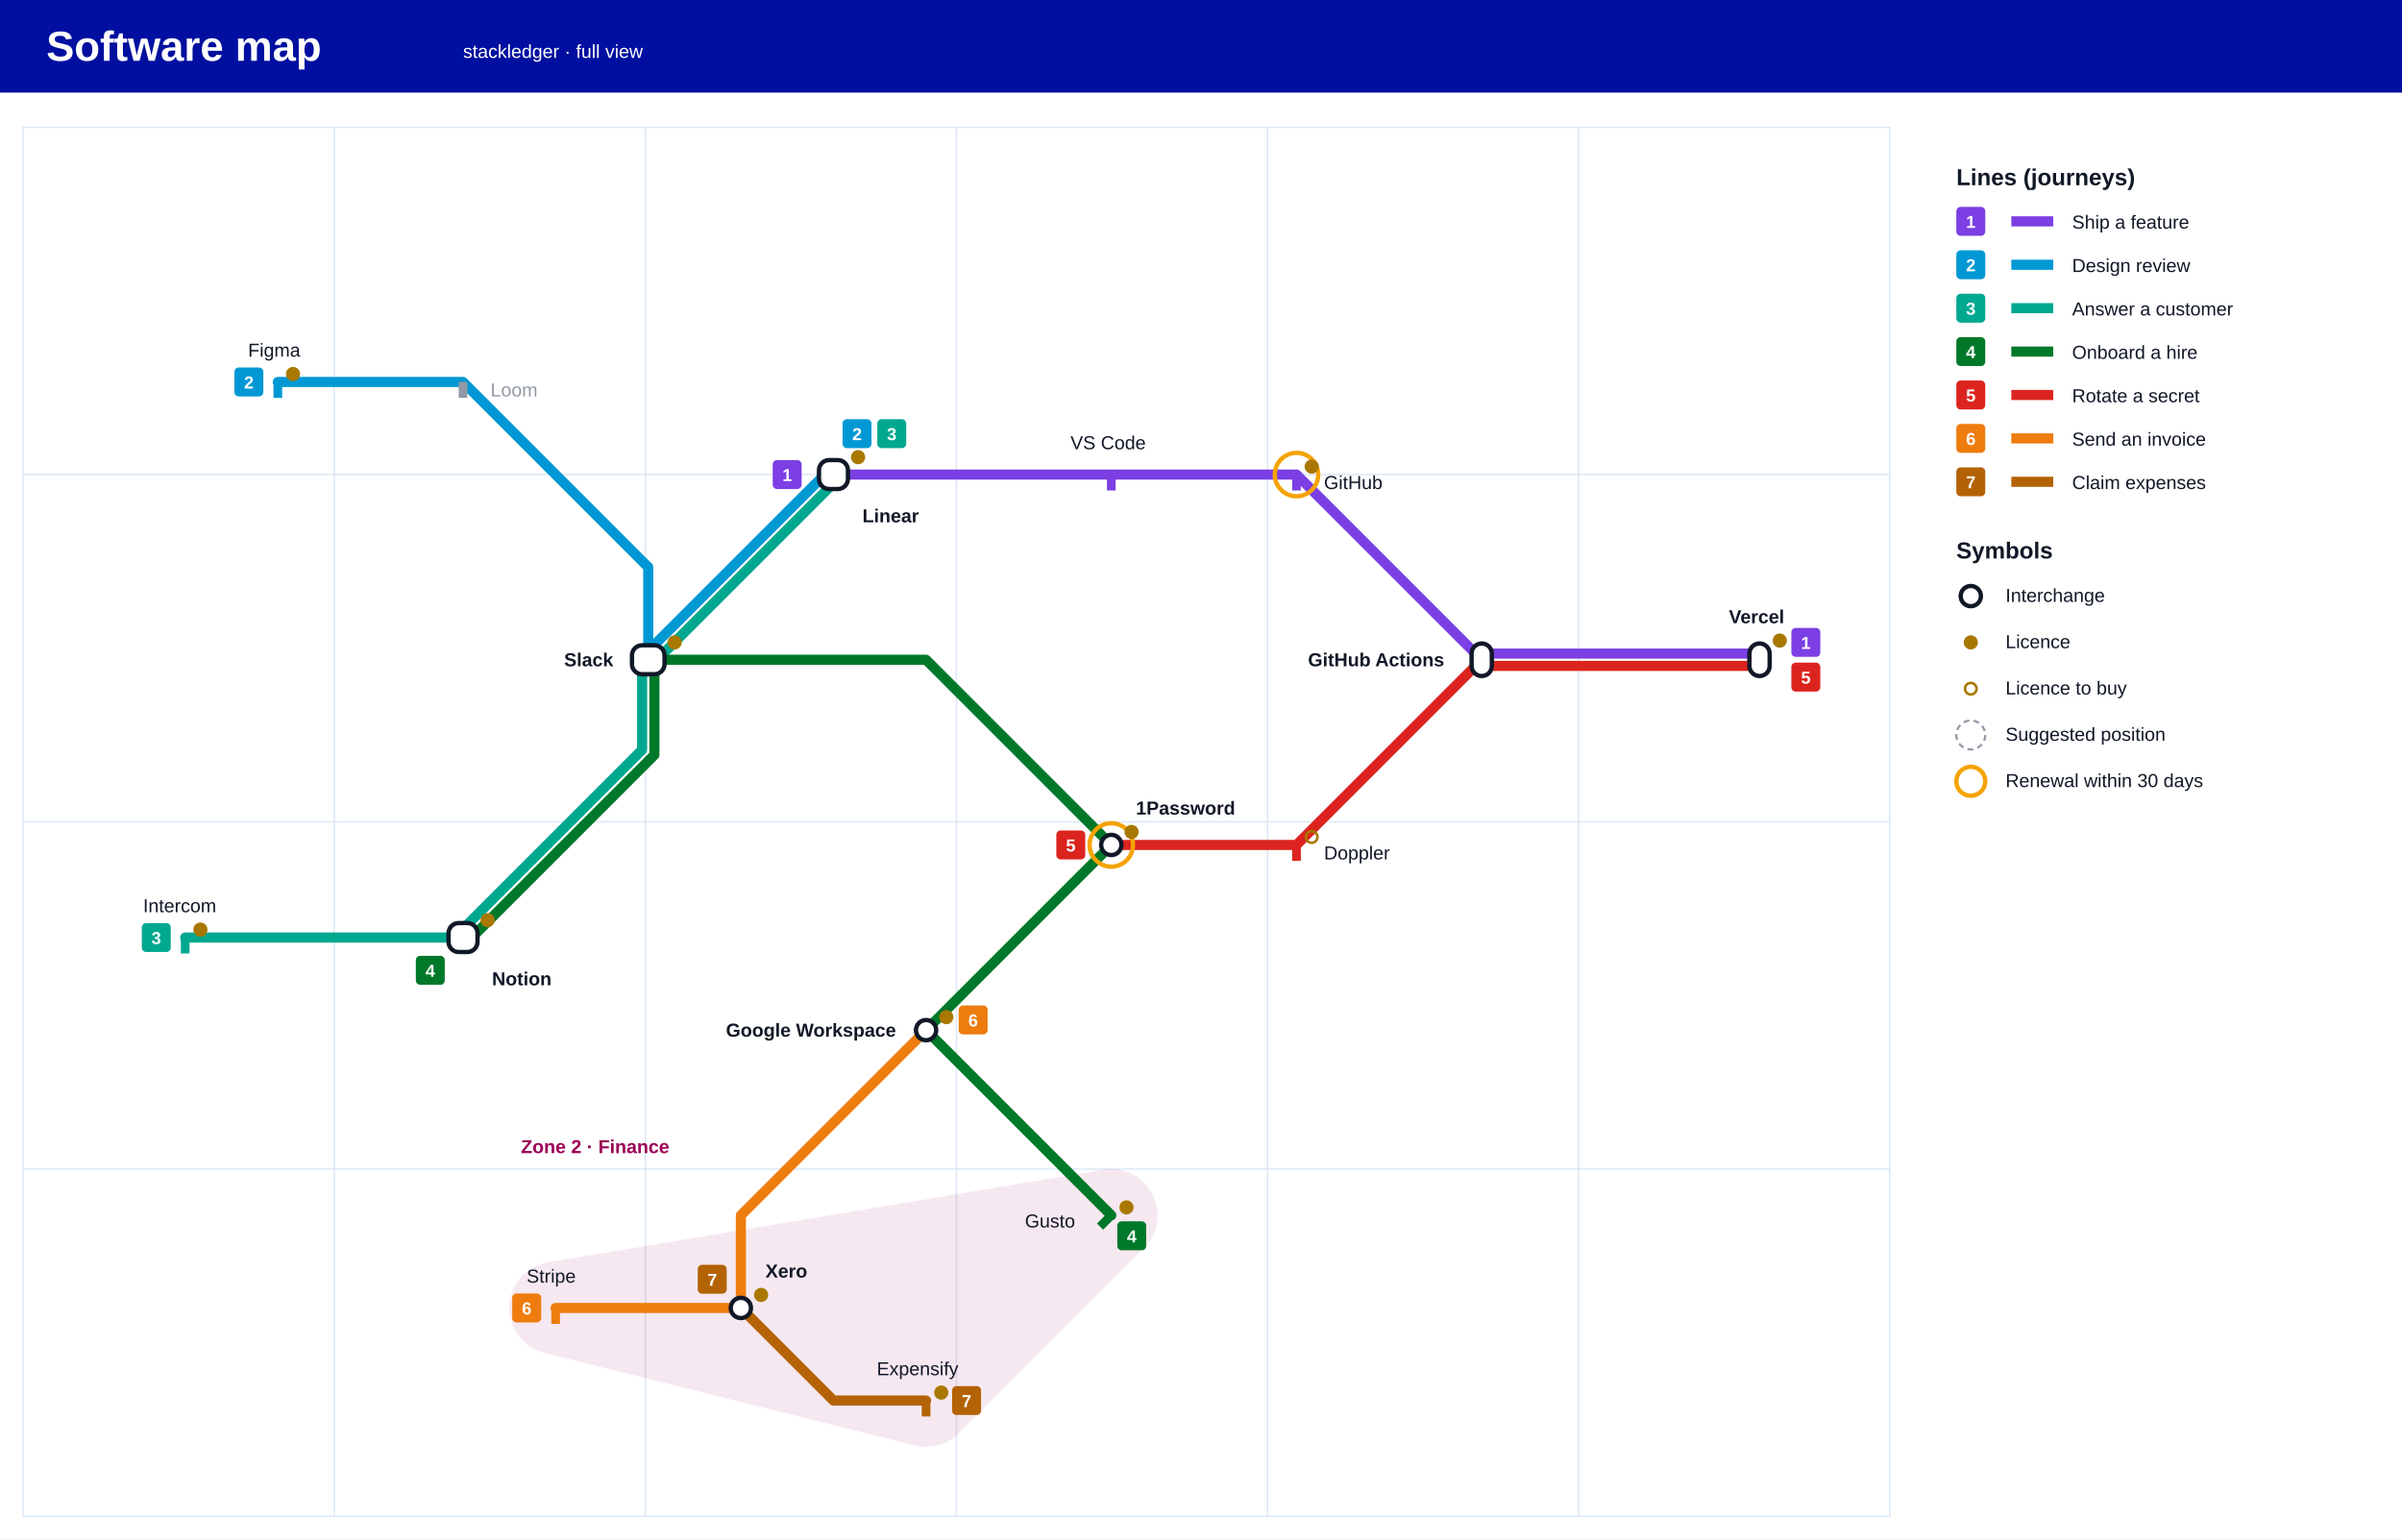
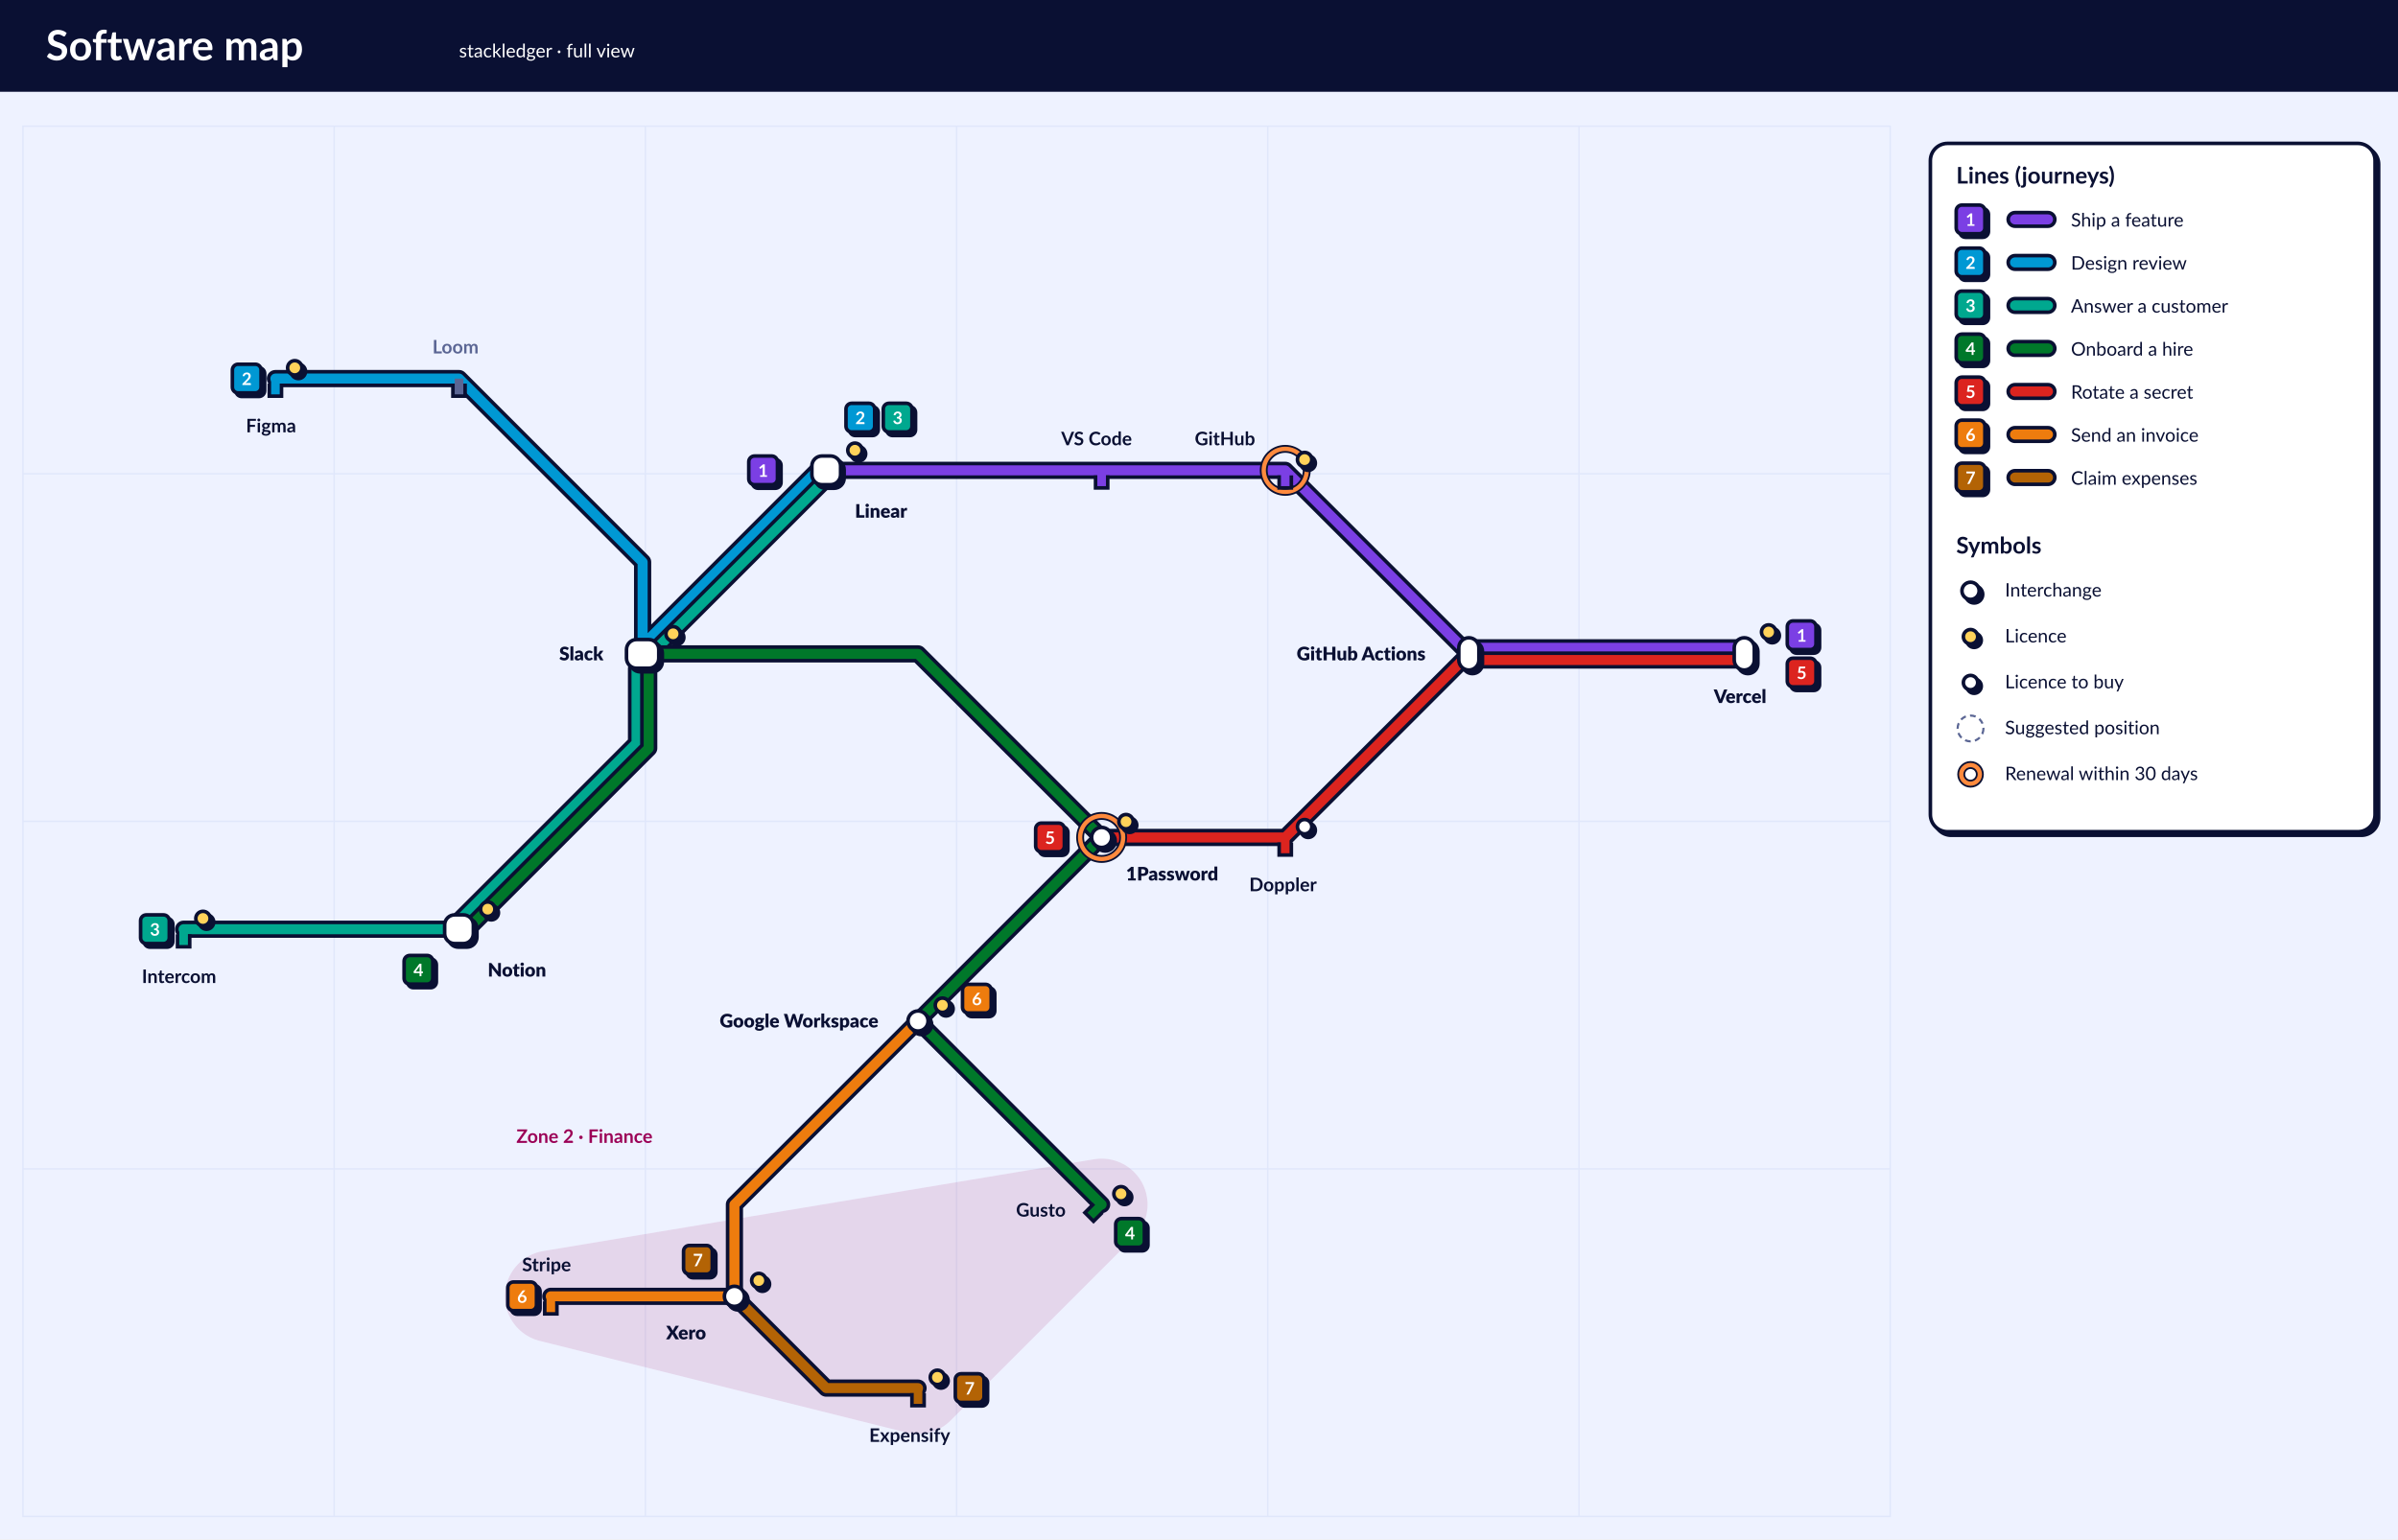
- <svg xmlns="http://www.w3.org/2000/svg" role="img" viewBox="-64 -136 1660 1064" width="1660" height="1064" font-family="Avenir Next, Helvetica Neue, Arial, sans-serif">
-   <g>
-     <rect x="-64" y="-136" width="1660" height="1064" fill="#FFFFFF" />
-   </g>
-   <g>
-     <rect x="-48" y="-48" width="1290" height="960" fill="none" stroke="#DCE7F5" stroke-width="1" />
-     <line x1="167" y1="-48" x2="167" y2="912" stroke="#DCE7F5" stroke-width="1" />
-     <line x1="382" y1="-48" x2="382" y2="912" stroke="#DCE7F5" stroke-width="1" />
-     <line x1="597" y1="-48" x2="597" y2="912" stroke="#DCE7F5" stroke-width="1" />
-     <line x1="812" y1="-48" x2="812" y2="912" stroke="#DCE7F5" stroke-width="1" />
-     <line x1="1027" y1="-48" x2="1027" y2="912" stroke="#DCE7F5" stroke-width="1" />
-     <line x1="-48" y1="192" x2="1242" y2="192" stroke="#DCE7F5" stroke-width="1" />
-     <line x1="-48" y1="432" x2="1242" y2="432" stroke="#DCE7F5" stroke-width="1" />
-     <line x1="-48" y1="672" x2="1242" y2="672" stroke="#DCE7F5" stroke-width="1" />
-   </g>
-   <g>
-     <g opacity="0.09">
+ <svg xmlns="http://www.w3.org/2000/svg" role="img" viewBox="-64 -136 1671.75 1073.5" width="1671.75" height="1073.5" font-family="Lato, Helvetica Neue, Helvetica, Arial, sans-serif">
+   <g>
+     <rect x="-64" y="-136" width="1671.75" height="1073.5" fill="#EEF2FF" />
+   </g>
+   <g>
+     <rect x="-48" y="-48" width="1301.75" height="969.5" fill="none" stroke="#E0E7FB" stroke-width="1" />
+     <line x1="168.96" y1="-48" x2="168.96" y2="921.5" stroke="#E0E7FB" stroke-width="1" />
+     <line x1="385.92" y1="-48" x2="385.92" y2="921.5" stroke="#E0E7FB" stroke-width="1" />
+     <line x1="602.88" y1="-48" x2="602.88" y2="921.5" stroke="#E0E7FB" stroke-width="1" />
+     <line x1="819.83" y1="-48" x2="819.83" y2="921.5" stroke="#E0E7FB" stroke-width="1" />
+     <line x1="1036.79" y1="-48" x2="1036.79" y2="921.5" stroke="#E0E7FB" stroke-width="1" />
+     <line x1="-48" y1="194.38" x2="1253.75" y2="194.38" stroke="#E0E7FB" stroke-width="1" />
+     <line x1="-48" y1="436.75" x2="1253.75" y2="436.75" stroke="#E0E7FB" stroke-width="1" />
+     <line x1="-48" y1="679.13" x2="1253.75" y2="679.13" stroke="#E0E7FB" stroke-width="1" />
+   </g>
+   <g>
+     <g opacity="0.12">
      <polygon points="320,768 704,704 576,832" fill="#9B0056" stroke="#9B0056" stroke-width="64" stroke-linejoin="round" />
    </g>
    <text x="296" y="661" fill="#9B0056" font-size="13" font-weight="700">Zone 2 · Finance</text>
  </g>
  <g>
    <g data-ref="line:ship" data-line="line:ship">
+       <path d="M512,192 L832,192 L955.75,315.75 L1152,315.75" fill="none" stroke="#0A1033" stroke-width="12" stroke-linejoin="round" stroke-linecap="round" />
      <path d="M512,192 L832,192 L955.75,315.75 L1152,315.75" fill="none" stroke="#7B3FE4" stroke-width="7" stroke-linejoin="round" stroke-linecap="round" />
    </g>
    <g data-ref="line:design" data-line="line:design">
+       <path d="M128,128 L256,128 L384,256 L384,320 L380.99,316.99 L508.99,188.99" fill="none" stroke="#0A1033" stroke-width="12" stroke-linejoin="round" stroke-linecap="round" />
      <path d="M128,128 L256,128 L384,256 L384,320 L380.99,316.99 L508.99,188.99" fill="none" stroke="#0098D4" stroke-width="7" stroke-linejoin="round" stroke-linecap="round" />
    </g>
    <g data-ref="line:support" data-line="line:support">
+       <path d="M64,512 L249.99,512 L379.75,382.24 L379.75,330.26 L515.01,195.01" fill="none" stroke="#0A1033" stroke-width="12" stroke-linejoin="round" stroke-linecap="round" />
      <path d="M64,512 L249.99,512 L379.75,382.24 L379.75,330.26 L515.01,195.01" fill="none" stroke="#00A88F" stroke-width="7" stroke-linejoin="round" stroke-linecap="round" />
    </g>
    <g data-ref="line:onboard" data-line="line:onboard">
+       <path d="M704,704 L576,576 L704,448 L576,320 L388.25,320 L388.25,385.76 L259.01,515.01" fill="none" stroke="#0A1033" stroke-width="12" stroke-linejoin="round" stroke-linecap="round" />
      <path d="M704,704 L576,576 L704,448 L576,320 L388.25,320 L388.25,385.76 L259.01,515.01" fill="none" stroke="#00782A" stroke-width="7" stroke-linejoin="round" stroke-linecap="round" />
    </g>
    <g data-ref="line:secrets" data-line="line:secrets">
+       <path d="M704,448 L832,448 L955.75,324.25 L1152,324.25" fill="none" stroke="#0A1033" stroke-width="12" stroke-linejoin="round" stroke-linecap="round" />
      <path d="M704,448 L832,448 L955.75,324.25 L1152,324.25" fill="none" stroke="#DC241F" stroke-width="7" stroke-linejoin="round" stroke-linecap="round" />
    </g>
    <g data-ref="line:invoice" data-line="line:invoice">
+       <path d="M320,768 L448,768 L448,704 L576,576" fill="none" stroke="#0A1033" stroke-width="12" stroke-linejoin="round" stroke-linecap="round" />
      <path d="M320,768 L448,768 L448,704 L576,576" fill="none" stroke="#EE7C0E" stroke-width="7" stroke-linejoin="round" stroke-linecap="round" />
    </g>
    <g data-ref="line:expenses" data-line="line:expenses">
+       <path d="M576,832 L512,832 L448,768" fill="none" stroke="#0A1033" stroke-width="12" stroke-linejoin="round" stroke-linecap="round" />
      <path d="M576,832 L512,832 L448,768" fill="none" stroke="#B36305" stroke-width="7" stroke-linejoin="round" stroke-linecap="round" />
    </g>
    <g data-line="line:ship">
-       <rect x="470" y="182" width="20" height="20" fill="#7B3FE4" rx="3" />
-       <text x="480" y="196.5" fill="#FFFFFF" font-size="12" font-weight="700" text-anchor="middle">1</text>
+       <rect x="460.5" y="184.5" width="20" height="20" fill="#0A1033" stroke="#0A1033" stroke-width="2.5" rx="4" />
+       <rect x="458" y="182" width="20" height="20" fill="#7B3FE4" stroke="#0A1033" stroke-width="2.5" rx="4" />
+       <text x="468" y="196.5" fill="#FFFFFF" font-size="12" font-weight="700" text-anchor="middle">1</text>
    </g>
    <g data-line="line:ship">
-       <rect x="1174" y="298" width="20" height="20" fill="#7B3FE4" rx="3" />
-       <text x="1184" y="312.5" fill="#FFFFFF" font-size="12" font-weight="700" text-anchor="middle">1</text>
+       <rect x="1184.5" y="299.5" width="20" height="20" fill="#0A1033" stroke="#0A1033" stroke-width="2.5" rx="4" />
+       <rect x="1182" y="297" width="20" height="20" fill="#7B3FE4" stroke="#0A1033" stroke-width="2.5" rx="4" />
+       <text x="1192" y="311.5" fill="#FFFFFF" font-size="12" font-weight="700" text-anchor="middle">1</text>
    </g>
    <g data-line="line:secrets">
-       <rect x="1174" y="322" width="20" height="20" fill="#DC241F" rx="3" />
-       <text x="1184" y="336.5" fill="#FFFFFF" font-size="12" font-weight="700" text-anchor="middle">5</text>
+       <rect x="1184.5" y="325.5" width="20" height="20" fill="#0A1033" stroke="#0A1033" stroke-width="2.5" rx="4" />
+       <rect x="1182" y="323" width="20" height="20" fill="#DC241F" stroke="#0A1033" stroke-width="2.5" rx="4" />
+       <text x="1192" y="337.5" fill="#FFFFFF" font-size="12" font-weight="700" text-anchor="middle">5</text>
    </g>
    <g data-line="line:design">
-       <rect x="98" y="118" width="20" height="20" fill="#0098D4" rx="3" />
+       <rect x="100.5" y="120.5" width="20" height="20" fill="#0A1033" stroke="#0A1033" stroke-width="2.5" rx="4" />
+       <rect x="98" y="118" width="20" height="20" fill="#0098D4" stroke="#0A1033" stroke-width="2.5" rx="4" />
      <text x="108" y="132.5" fill="#FFFFFF" font-size="12" font-weight="700" text-anchor="middle">2</text>
    </g>
    <g data-line="line:design">
-       <rect x="518.28" y="153.72" width="20" height="20" fill="#0098D4" rx="3" />
-       <text x="528.28" y="168.22" fill="#FFFFFF" font-size="12" font-weight="700" text-anchor="middle">2</text>
+       <rect x="528.27" y="147.73" width="20" height="20" fill="#0A1033" stroke="#0A1033" stroke-width="2.5" rx="4" />
+       <rect x="525.77" y="145.23" width="20" height="20" fill="#0098D4" stroke="#0A1033" stroke-width="2.5" rx="4" />
+       <text x="535.77" y="159.73" fill="#FFFFFF" font-size="12" font-weight="700" text-anchor="middle">2</text>
    </g>
    <g data-line="line:support">
-       <rect x="542.28" y="153.72" width="20" height="20" fill="#00A88F" rx="3" />
-       <text x="552.28" y="168.22" fill="#FFFFFF" font-size="12" font-weight="700" text-anchor="middle">3</text>
+       <rect x="554.27" y="147.73" width="20" height="20" fill="#0A1033" stroke="#0A1033" stroke-width="2.5" rx="4" />
+       <rect x="551.77" y="145.23" width="20" height="20" fill="#00A88F" stroke="#0A1033" stroke-width="2.5" rx="4" />
+       <text x="561.77" y="159.73" fill="#FFFFFF" font-size="12" font-weight="700" text-anchor="middle">3</text>
    </g>
    <g data-line="line:support">
-       <rect x="34" y="502" width="20" height="20" fill="#00A88F" rx="3" />
+       <rect x="36.5" y="504.5" width="20" height="20" fill="#0A1033" stroke="#0A1033" stroke-width="2.5" rx="4" />
+       <rect x="34" y="502" width="20" height="20" fill="#00A88F" stroke="#0A1033" stroke-width="2.5" rx="4" />
      <text x="44" y="516.5" fill="#FFFFFF" font-size="12" font-weight="700" text-anchor="middle">3</text>
    </g>
    <g data-line="line:onboard">
-       <rect x="708.14" y="708.14" width="20" height="20" fill="#00782A" rx="3" />
-       <text x="718.14" y="722.64" fill="#FFFFFF" font-size="12" font-weight="700" text-anchor="middle">4</text>
+       <rect x="716.3" y="716.3" width="20" height="20" fill="#0A1033" stroke="#0A1033" stroke-width="2.5" rx="4" />
+       <rect x="713.8" y="713.8" width="20" height="20" fill="#00782A" stroke="#0A1033" stroke-width="2.5" rx="4" />
+       <text x="723.8" y="728.3" fill="#FFFFFF" font-size="12" font-weight="700" text-anchor="middle">4</text>
    </g>
    <g data-line="line:onboard">
-       <rect x="223.37" y="524.63" width="20" height="20" fill="#00782A" rx="3" />
-       <text x="233.37" y="539.13" fill="#FFFFFF" font-size="12" font-weight="700" text-anchor="middle">4</text>
+       <rect x="220.22" y="532.78" width="20" height="20" fill="#0A1033" stroke="#0A1033" stroke-width="2.5" rx="4" />
+       <rect x="217.72" y="530.28" width="20" height="20" fill="#00782A" stroke="#0A1033" stroke-width="2.5" rx="4" />
+       <text x="227.72" y="544.78" fill="#FFFFFF" font-size="12" font-weight="700" text-anchor="middle">4</text>
    </g>
    <g data-line="line:secrets">
-       <rect x="666" y="438" width="20" height="20" fill="#DC241F" rx="3" />
-       <text x="676" y="452.5" fill="#FFFFFF" font-size="12" font-weight="700" text-anchor="middle">5</text>
+       <rect x="660.5" y="440.5" width="20" height="20" fill="#0A1033" stroke="#0A1033" stroke-width="2.5" rx="4" />
+       <rect x="658" y="438" width="20" height="20" fill="#DC241F" stroke="#0A1033" stroke-width="2.5" rx="4" />
+       <text x="668" y="452.5" fill="#FFFFFF" font-size="12" font-weight="700" text-anchor="middle">5</text>
    </g>
    <g data-line="line:invoice">
-       <rect x="290" y="758" width="20" height="20" fill="#EE7C0E" rx="3" />
+       <rect x="292.5" y="760.5" width="20" height="20" fill="#0A1033" stroke="#0A1033" stroke-width="2.5" rx="4" />
+       <rect x="290" y="758" width="20" height="20" fill="#EE7C0E" stroke="#0A1033" stroke-width="2.5" rx="4" />
      <text x="300" y="772.5" fill="#FFFFFF" font-size="12" font-weight="700" text-anchor="middle">6</text>
    </g>
    <g data-line="line:invoice">
-       <rect x="598.53" y="558.93" width="20" height="20" fill="#EE7C0E" rx="3" />
-       <text x="608.53" y="573.43" fill="#FFFFFF" font-size="12" font-weight="700" text-anchor="middle">6</text>
+       <rect x="609.51" y="552.94" width="20" height="20" fill="#0A1033" stroke="#0A1033" stroke-width="2.5" rx="4" />
+       <rect x="607.01" y="550.44" width="20" height="20" fill="#EE7C0E" stroke="#0A1033" stroke-width="2.5" rx="4" />
+       <text x="617.01" y="564.94" fill="#FFFFFF" font-size="12" font-weight="700" text-anchor="middle">6</text>
    </g>
    <g data-line="line:expenses">
-       <rect x="594" y="822" width="20" height="20" fill="#B36305" rx="3" />
-       <text x="604" y="836.5" fill="#FFFFFF" font-size="12" font-weight="700" text-anchor="middle">7</text>
+       <rect x="604.5" y="824.5" width="20" height="20" fill="#0A1033" stroke="#0A1033" stroke-width="2.5" rx="4" />
+       <rect x="602" y="822" width="20" height="20" fill="#B36305" stroke="#0A1033" stroke-width="2.5" rx="4" />
+       <text x="612" y="836.5" fill="#FFFFFF" font-size="12" font-weight="700" text-anchor="middle">7</text>
    </g>
    <g data-line="line:expenses">
-       <rect x="418.2" y="738.2" width="20" height="20" fill="#B36305" rx="3" />
-       <text x="428.2" y="752.7" fill="#FFFFFF" font-size="12" font-weight="700" text-anchor="middle">7</text>
+       <rect x="415.04" y="735.04" width="20" height="20" fill="#0A1033" stroke="#0A1033" stroke-width="2.5" rx="4" />
+       <rect x="412.54" y="732.54" width="20" height="20" fill="#B36305" stroke="#0A1033" stroke-width="2.5" rx="4" />
+       <text x="422.54" y="747.04" fill="#FFFFFF" font-size="12" font-weight="700" text-anchor="middle">7</text>
    </g>
  </g>
  <g>
    <g data-ref="component:actions" data-line="line:ship line:secrets">
-       <rect x="953" y="308.75" width="14" height="22.5" fill="#FFFFFF" stroke="#111827" stroke-width="3" rx="7" />
+       <rect x="955.5" y="311.25" width="14" height="22.5" fill="#0A1033" stroke="#0A1033" stroke-width="2.5" rx="7" />
+       <rect x="953" y="308.75" width="14" height="22.5" fill="#FFFFFF" stroke="#0A1033" stroke-width="2.5" rx="7" />
    </g>
    <g data-ref="component:doppler" data-line="line:secrets">
+       <line x1="832" y1="451.5" x2="832" y2="461.5" stroke="#0A1033" stroke-width="11" stroke-linecap="butt" />
      <line x1="832" y1="448" x2="832" y2="459" stroke="#DC241F" stroke-width="6" stroke-linecap="butt" />
-       <circle cx="842.5" cy="442.5" r="4" fill="none" stroke="#A87800" stroke-width="1.8" />
+       <circle cx="848" cy="443" r="5" fill="#0A1033" stroke="#0A1033" stroke-width="2.5" />
+       <circle cx="845.5" cy="440.5" r="5" fill="#FFFFFF" stroke="#0A1033" stroke-width="2.5" />
    </g>
    <g data-ref="component:expensify" data-line="line:expenses" data-zone="finance">
+       <line x1="576" y1="835.5" x2="576" y2="845.5" stroke="#0A1033" stroke-width="11" stroke-linecap="butt" />
      <line x1="576" y1="832" x2="576" y2="843" stroke="#B36305" stroke-width="6" stroke-linecap="butt" />
-       <circle cx="586.5" cy="826.5" r="4" fill="#A87800" stroke="#A87800" stroke-width="1.8" />
+       <circle cx="592" cy="827" r="5" fill="#0A1033" stroke="#0A1033" stroke-width="2.5" />
+       <circle cx="589.5" cy="824.5" r="5" fill="#FFD25A" stroke="#0A1033" stroke-width="2.5" />
    </g>
    <g data-ref="component:figma" data-line="line:design">
+       <line x1="128" y1="131.5" x2="128" y2="141.5" stroke="#0A1033" stroke-width="11" stroke-linecap="butt" />
      <line x1="128" y1="128" x2="128" y2="139" stroke="#0098D4" stroke-width="6" stroke-linecap="butt" />
-       <circle cx="138.5" cy="122.5" r="4" fill="#A87800" stroke="#A87800" stroke-width="1.8" />
+       <circle cx="144" cy="123" r="5" fill="#0A1033" stroke="#0A1033" stroke-width="2.5" />
+       <circle cx="141.5" cy="120.5" r="5" fill="#FFD25A" stroke="#0A1033" stroke-width="2.5" />
    </g>
    <g data-ref="component:github" data-line="line:ship">
-       <circle cx="832" cy="192" r="15" fill="none" stroke="#F5A300" stroke-width="3" />
+       <circle cx="832" cy="192" r="15" fill="none" stroke="#0A1033" stroke-width="5.5" />
+       <circle cx="832" cy="192" r="15" fill="none" stroke="#FF8A3D" stroke-width="3" />
+       <line x1="832" y1="195.5" x2="832" y2="205.5" stroke="#0A1033" stroke-width="11" stroke-linecap="butt" />
      <line x1="832" y1="192" x2="832" y2="203" stroke="#7B3FE4" stroke-width="6" stroke-linecap="butt" />
-       <circle cx="842.5" cy="186.5" r="4" fill="#A87800" stroke="#A87800" stroke-width="1.8" />
+       <circle cx="848" cy="187" r="5" fill="#0A1033" stroke="#0A1033" stroke-width="2.5" />
+       <circle cx="845.5" cy="184.5" r="5" fill="#FFD25A" stroke="#0A1033" stroke-width="2.5" />
    </g>
    <g data-ref="component:google" data-line="line:onboard line:invoice">
-       <rect x="569" y="569" width="14" height="14" fill="#FFFFFF" stroke="#111827" stroke-width="3" rx="7" />
-       <circle cx="590" cy="567" r="4" fill="#A87800" stroke="#A87800" stroke-width="1.8" />
+       <rect x="571.5" y="571.5" width="14" height="14" fill="#0A1033" stroke="#0A1033" stroke-width="2.5" rx="7" />
+       <rect x="569" y="569" width="14" height="14" fill="#FFFFFF" stroke="#0A1033" stroke-width="2.5" rx="7" />
+       <circle cx="595.5" cy="567.5" r="5" fill="#0A1033" stroke="#0A1033" stroke-width="2.5" />
+       <circle cx="593" cy="565" r="5" fill="#FFD25A" stroke="#0A1033" stroke-width="2.5" />
    </g>
    <g data-ref="component:gusto" data-line="line:onboard" data-zone="finance">
+       <line x1="701.53" y1="706.47" x2="694.45" y2="713.55" stroke="#0A1033" stroke-width="11" stroke-linecap="butt" />
      <line x1="704" y1="704" x2="696.22" y2="711.78" stroke="#00782A" stroke-width="6" stroke-linecap="butt" />
-       <circle cx="714.5" cy="698.5" r="4" fill="#A87800" stroke="#A87800" stroke-width="1.8" />
+       <circle cx="720" cy="699" r="5" fill="#0A1033" stroke="#0A1033" stroke-width="2.5" />
+       <circle cx="717.5" cy="696.5" r="5" fill="#FFD25A" stroke="#0A1033" stroke-width="2.5" />
    </g>
    <g data-ref="component:intercom" data-line="line:support">
+       <line x1="64" y1="515.5" x2="64" y2="525.5" stroke="#0A1033" stroke-width="11" stroke-linecap="butt" />
      <line x1="64" y1="512" x2="64" y2="523" stroke="#00A88F" stroke-width="6" stroke-linecap="butt" />
-       <circle cx="74.5" cy="506.5" r="4" fill="#A87800" stroke="#A87800" stroke-width="1.8" />
+       <circle cx="80" cy="507" r="5" fill="#0A1033" stroke="#0A1033" stroke-width="2.5" />
+       <circle cx="77.5" cy="504.5" r="5" fill="#FFD25A" stroke="#0A1033" stroke-width="2.5" />
    </g>
    <g data-ref="component:linear" data-line="line:ship line:design line:support">
-       <rect x="501.99" y="181.99" width="20.01" height="20.01" fill="#FFFFFF" stroke="#111827" stroke-width="3" rx="7" />
-       <circle cx="529.01" cy="179.99" r="4" fill="#A87800" stroke="#A87800" stroke-width="1.8" />
+       <rect x="504.49" y="184.49" width="20.01" height="20.01" fill="#0A1033" stroke="#0A1033" stroke-width="2.5" rx="7" />
+       <rect x="501.99" y="181.99" width="20.01" height="20.01" fill="#FFFFFF" stroke="#0A1033" stroke-width="2.5" rx="7" />
+       <circle cx="534.51" cy="180.49" r="5" fill="#0A1033" stroke="#0A1033" stroke-width="2.5" />
+       <circle cx="532.01" cy="177.99" r="5" fill="#FFD25A" stroke="#0A1033" stroke-width="2.5" />
    </g>
    <g data-ref="component:loom" data-line="line:design">
-       <line x1="256" y1="128" x2="256" y2="139" stroke="#9299A6" stroke-width="6" stroke-linecap="butt" />
+       <line x1="256" y1="131.5" x2="256" y2="141.5" stroke="#0A1033" stroke-width="11" stroke-linecap="butt" />
+       <line x1="256" y1="128" x2="256" y2="139" stroke="#5B6694" stroke-width="6" stroke-linecap="butt" />
    </g>
    <g data-ref="component:notion" data-line="line:support line:onboard">
-       <rect x="245.99" y="501.99" width="20.01" height="20.01" fill="#FFFFFF" stroke="#111827" stroke-width="3" rx="7" />
-       <circle cx="273.01" cy="499.99" r="4" fill="#A87800" stroke="#A87800" stroke-width="1.8" />
+       <rect x="248.49" y="504.49" width="20.01" height="20.01" fill="#0A1033" stroke="#0A1033" stroke-width="2.5" rx="7" />
+       <rect x="245.99" y="501.99" width="20.01" height="20.01" fill="#FFFFFF" stroke="#0A1033" stroke-width="2.5" rx="7" />
+       <circle cx="278.51" cy="500.49" r="5" fill="#0A1033" stroke="#0A1033" stroke-width="2.5" />
+       <circle cx="276.01" cy="497.99" r="5" fill="#FFD25A" stroke="#0A1033" stroke-width="2.5" />
    </g>
    <g data-ref="component:onepass" data-line="line:onboard line:secrets">
-       <circle cx="704" cy="448" r="15" fill="none" stroke="#F5A300" stroke-width="3" />
-       <rect x="697" y="441" width="14" height="14" fill="#FFFFFF" stroke="#111827" stroke-width="3" rx="7" />
-       <circle cx="718" cy="439" r="4" fill="#A87800" stroke="#A87800" stroke-width="1.8" />
+       <circle cx="704" cy="448" r="15" fill="none" stroke="#0A1033" stroke-width="5.5" />
+       <circle cx="704" cy="448" r="15" fill="none" stroke="#FF8A3D" stroke-width="3" />
+       <rect x="699.5" y="443.5" width="14" height="14" fill="#0A1033" stroke="#0A1033" stroke-width="2.5" rx="7" />
+       <rect x="697" y="441" width="14" height="14" fill="#FFFFFF" stroke="#0A1033" stroke-width="2.5" rx="7" />
+       <circle cx="723.5" cy="439.5" r="5" fill="#0A1033" stroke="#0A1033" stroke-width="2.5" />
+       <circle cx="721" cy="437" r="5" fill="#FFD25A" stroke="#0A1033" stroke-width="2.5" />
    </g>
    <g data-ref="component:slack" data-line="line:design line:support line:onboard">
-       <rect x="372.75" y="309.99" width="22.5" height="20.01" fill="#FFFFFF" stroke="#111827" stroke-width="3" rx="7" />
-       <circle cx="402.25" cy="307.99" r="4" fill="#A87800" stroke="#A87800" stroke-width="1.8" />
+       <rect x="375.25" y="312.49" width="22.5" height="20.01" fill="#0A1033" stroke="#0A1033" stroke-width="2.5" rx="7" />
+       <rect x="372.75" y="309.99" width="22.5" height="20.01" fill="#FFFFFF" stroke="#0A1033" stroke-width="2.5" rx="7" />
+       <circle cx="407.75" cy="308.49" r="5" fill="#0A1033" stroke="#0A1033" stroke-width="2.5" />
+       <circle cx="405.25" cy="305.99" r="5" fill="#FFD25A" stroke="#0A1033" stroke-width="2.5" />
    </g>
    <g data-ref="component:stripe" data-line="line:invoice" data-zone="finance">
+       <line x1="320" y1="771.5" x2="320" y2="781.5" stroke="#0A1033" stroke-width="11" stroke-linecap="butt" />
      <line x1="320" y1="768" x2="320" y2="779" stroke="#EE7C0E" stroke-width="6" stroke-linecap="butt" />
    </g>
    <g data-ref="component:vercel" data-line="line:ship line:secrets">
-       <rect x="1145" y="308.75" width="14" height="22.5" fill="#FFFFFF" stroke="#111827" stroke-width="3" rx="7" />
-       <circle cx="1166" cy="306.75" r="4" fill="#A87800" stroke="#A87800" stroke-width="1.8" />
+       <rect x="1147.5" y="311.25" width="14" height="22.5" fill="#0A1033" stroke="#0A1033" stroke-width="2.5" rx="7" />
+       <rect x="1145" y="308.75" width="14" height="22.5" fill="#FFFFFF" stroke="#0A1033" stroke-width="2.5" rx="7" />
+       <circle cx="1171.5" cy="307.25" r="5" fill="#0A1033" stroke="#0A1033" stroke-width="2.5" />
+       <circle cx="1169" cy="304.75" r="5" fill="#FFD25A" stroke="#0A1033" stroke-width="2.5" />
    </g>
    <g data-ref="component:vscode" data-line="line:ship">
+       <line x1="704" y1="195.5" x2="704" y2="205.5" stroke="#0A1033" stroke-width="11" stroke-linecap="butt" />
      <line x1="704" y1="192" x2="704" y2="203" stroke="#7B3FE4" stroke-width="6" stroke-linecap="butt" />
    </g>
    <g data-ref="component:xero" data-line="line:invoice line:expenses" data-zone="finance">
-       <rect x="441" y="761" width="14" height="14" fill="#FFFFFF" stroke="#111827" stroke-width="3" rx="7" />
-       <circle cx="462" cy="759" r="4" fill="#A87800" stroke="#A87800" stroke-width="1.8" />
-     </g>
-   </g>
-   <g>
-     <text x="532.01" y="225.01" fill="#111827" font-size="13" font-weight="700" data-line="line:ship line:design line:support">Linear</text>
-     <text x="325.85" y="324.5" fill="#111827" font-size="13" font-weight="700" data-line="line:design line:support line:onboard">Slack</text>
-     <text x="839.95" y="324.5" fill="#111827" font-size="13" font-weight="700" data-line="line:ship line:secrets">GitHub Actions</text>
-     <text x="437.7" y="580.5" fill="#111827" font-size="13" font-weight="700" data-line="line:onboard line:invoice">Google Workspace</text>
-     <text x="276.01" y="545.01" fill="#111827" font-size="13" font-weight="700" data-line="line:support line:onboard">Notion</text>
-     <text x="721" y="427" fill="#111827" font-size="13" font-weight="700" data-line="line:onboard line:secrets">1Password</text>
-     <text x="1130.8" y="294.75" fill="#111827" font-size="13" font-weight="700" data-line="line:ship line:secrets">Vercel</text>
-     <text x="465" y="747" fill="#111827" font-size="13" font-weight="700" data-line="line:invoice line:expenses" data-zone="finance">Xero</text>
-     <text x="851" y="458" fill="#111827" font-size="13" font-weight="500" data-line="line:secrets">Doppler</text>
-     <text x="541.95" y="814.5" fill="#111827" font-size="13" font-weight="500" data-line="line:expenses" data-zone="finance">Expensify</text>
-     <text x="107.45" y="110.5" fill="#111827" font-size="13" font-weight="500" data-line="line:design">Figma</text>
-     <text x="851" y="202" fill="#111827" font-size="13" font-weight="500" data-line="line:ship">GitHub</text>
-     <text x="644.32" y="712.39" fill="#111827" font-size="13" font-weight="500" data-line="line:onboard" data-zone="finance">Gusto</text>
-     <text x="34.9" y="494.5" fill="#111827" font-size="13" font-weight="500" data-line="line:support">Intercom</text>
-     <text x="275" y="138" fill="#9299A6" font-size="13" font-weight="500" data-line="line:design">Loom</text>
-     <text x="299.95" y="750.5" fill="#111827" font-size="13" font-weight="500" data-line="line:invoice" data-zone="finance">Stripe</text>
-     <text x="675.8" y="174.5" fill="#111827" font-size="13" font-weight="500" data-line="line:ship">VS Code</text>
-   </g>
-   <g>
-     <rect x="-64" y="-136" width="1660" height="64" fill="#000F9F" />
+       <rect x="443.5" y="763.5" width="14" height="14" fill="#0A1033" stroke="#0A1033" stroke-width="2.5" rx="7" />
+       <rect x="441" y="761" width="14" height="14" fill="#FFFFFF" stroke="#0A1033" stroke-width="2.5" rx="7" />
+       <circle cx="467.5" cy="759.5" r="5" fill="#0A1033" stroke="#0A1033" stroke-width="2.5" />
+       <circle cx="465" cy="757" r="5" fill="#FFD25A" stroke="#0A1033" stroke-width="2.5" />
+     </g>
+   </g>
+   <g>
+     <text x="532.01" y="225.01" fill="#0A1033" font-size="13" font-weight="900" data-line="line:ship line:design line:support">Linear</text>
+     <text x="325.85" y="324.5" fill="#0A1033" font-size="13" font-weight="900" data-line="line:design line:support line:onboard">Slack</text>
+     <text x="839.95" y="324.5" fill="#0A1033" font-size="13" font-weight="900" data-line="line:ship line:secrets">GitHub Actions</text>
+     <text x="437.7" y="580.5" fill="#0A1033" font-size="13" font-weight="900" data-line="line:onboard line:invoice">Google Workspace</text>
+     <text x="276.01" y="545.01" fill="#0A1033" font-size="13" font-weight="900" data-line="line:support line:onboard">Notion</text>
+     <text x="721" y="478" fill="#0A1033" font-size="13" font-weight="900" data-line="line:onboard line:secrets">1Password</text>
+     <text x="1130.8" y="354.25" fill="#0A1033" font-size="13" font-weight="900" data-line="line:ship line:secrets">Vercel</text>
+     <text x="400.4" y="798" fill="#0A1033" font-size="13" font-weight="900" data-line="line:invoice line:expenses" data-zone="finance">Xero</text>
+     <text x="806.9" y="485.5" fill="#0A1033" font-size="13" font-weight="700" data-line="line:secrets">Doppler</text>
+     <text x="541.95" y="869.5" fill="#0A1033" font-size="13" font-weight="700" data-line="line:expenses" data-zone="finance">Expensify</text>
+     <text x="107.45" y="165.5" fill="#0A1033" font-size="13" font-weight="700" data-line="line:design">Figma</text>
+     <text x="768.9" y="174.5" fill="#0A1033" font-size="13" font-weight="700" data-line="line:ship">GitHub</text>
+     <text x="644.32" y="712.39" fill="#0A1033" font-size="13" font-weight="700" data-line="line:onboard" data-zone="finance">Gusto</text>
+     <text x="34.9" y="549.5" fill="#0A1033" font-size="13" font-weight="700" data-line="line:support">Intercom</text>
+     <text x="237.45" y="110.5" fill="#5B6694" font-size="13" font-weight="700" data-line="line:design">Loom</text>
+     <text x="299.95" y="750.5" fill="#0A1033" font-size="13" font-weight="700" data-line="line:invoice" data-zone="finance">Stripe</text>
+     <text x="675.8" y="174.5" fill="#0A1033" font-size="13" font-weight="700" data-line="line:ship">VS Code</text>
+   </g>
+   <g>
+     <rect x="-64" y="-136" width="1671.75" height="64" fill="#0A1033" />
    <text x="-32" y="-94" fill="#FFFFFF" font-size="29" font-weight="700">Software map</text>
    <text x="256" y="-96" fill="#FFFFFF" font-size="13">stackledger · full view</text>
  </g>
  <g>
-     <rect x="1270" y="-36" width="310" height="480" fill="#FFFFFF" rx="8" />
-     <text x="1288" y="-8" fill="#111827" font-size="16" font-weight="700">Lines (journeys)</text>
+     <rect x="1284.25" y="-33.5" width="310" height="480" fill="#0A1033" stroke="#0A1033" stroke-width="2.5" rx="12" />
+     <rect x="1281.75" y="-36" width="310" height="480" fill="#FFFFFF" stroke="#0A1033" stroke-width="2.5" rx="12" />
+     <text x="1299.75" y="-8" fill="#0A1033" font-size="16" font-weight="700">Lines (journeys)</text>
    <g data-line="line:ship">
-       <rect x="1288" y="7" width="20" height="20" fill="#7B3FE4" rx="3" />
-       <text x="1298" y="21.5" fill="#FFFFFF" font-size="12" font-weight="700" text-anchor="middle">1</text>
-       <line x1="1326" y1="17" x2="1355" y2="17" stroke="#7B3FE4" stroke-width="7" />
-       <text x="1368" y="22" fill="#111827" font-size="13">Ship a feature</text>
+       <rect x="1302.25" y="9.5" width="20" height="20" fill="#0A1033" stroke="#0A1033" stroke-width="2.5" rx="4" />
+       <rect x="1299.75" y="7" width="20" height="20" fill="#7B3FE4" stroke="#0A1033" stroke-width="2.5" rx="4" />
+       <text x="1309.75" y="21.5" fill="#FFFFFF" font-size="12" font-weight="700" text-anchor="middle">1</text>
+       <line x1="1340.75" y1="17" x2="1363.75" y2="17" stroke="#0A1033" stroke-width="12" stroke-linecap="round" />
+       <line x1="1340.75" y1="17" x2="1363.75" y2="17" stroke="#7B3FE4" stroke-width="7" stroke-linecap="round" />
+       <text x="1379.75" y="22" fill="#0A1033" font-size="13">Ship a feature</text>
    </g>
    <g data-line="line:design">
-       <rect x="1288" y="37" width="20" height="20" fill="#0098D4" rx="3" />
-       <text x="1298" y="51.5" fill="#FFFFFF" font-size="12" font-weight="700" text-anchor="middle">2</text>
-       <line x1="1326" y1="47" x2="1355" y2="47" stroke="#0098D4" stroke-width="7" />
-       <text x="1368" y="52" fill="#111827" font-size="13">Design review</text>
+       <rect x="1302.25" y="39.5" width="20" height="20" fill="#0A1033" stroke="#0A1033" stroke-width="2.5" rx="4" />
+       <rect x="1299.75" y="37" width="20" height="20" fill="#0098D4" stroke="#0A1033" stroke-width="2.5" rx="4" />
+       <text x="1309.75" y="51.5" fill="#FFFFFF" font-size="12" font-weight="700" text-anchor="middle">2</text>
+       <line x1="1340.75" y1="47" x2="1363.75" y2="47" stroke="#0A1033" stroke-width="12" stroke-linecap="round" />
+       <line x1="1340.75" y1="47" x2="1363.75" y2="47" stroke="#0098D4" stroke-width="7" stroke-linecap="round" />
+       <text x="1379.75" y="52" fill="#0A1033" font-size="13">Design review</text>
    </g>
    <g data-line="line:support">
-       <rect x="1288" y="67" width="20" height="20" fill="#00A88F" rx="3" />
-       <text x="1298" y="81.5" fill="#FFFFFF" font-size="12" font-weight="700" text-anchor="middle">3</text>
-       <line x1="1326" y1="77" x2="1355" y2="77" stroke="#00A88F" stroke-width="7" />
-       <text x="1368" y="82" fill="#111827" font-size="13">Answer a customer</text>
+       <rect x="1302.25" y="69.5" width="20" height="20" fill="#0A1033" stroke="#0A1033" stroke-width="2.5" rx="4" />
+       <rect x="1299.75" y="67" width="20" height="20" fill="#00A88F" stroke="#0A1033" stroke-width="2.5" rx="4" />
+       <text x="1309.75" y="81.5" fill="#FFFFFF" font-size="12" font-weight="700" text-anchor="middle">3</text>
+       <line x1="1340.75" y1="77" x2="1363.75" y2="77" stroke="#0A1033" stroke-width="12" stroke-linecap="round" />
+       <line x1="1340.75" y1="77" x2="1363.75" y2="77" stroke="#00A88F" stroke-width="7" stroke-linecap="round" />
+       <text x="1379.75" y="82" fill="#0A1033" font-size="13">Answer a customer</text>
    </g>
    <g data-line="line:onboard">
-       <rect x="1288" y="97" width="20" height="20" fill="#00782A" rx="3" />
-       <text x="1298" y="111.5" fill="#FFFFFF" font-size="12" font-weight="700" text-anchor="middle">4</text>
-       <line x1="1326" y1="107" x2="1355" y2="107" stroke="#00782A" stroke-width="7" />
-       <text x="1368" y="112" fill="#111827" font-size="13">Onboard a hire</text>
+       <rect x="1302.25" y="99.5" width="20" height="20" fill="#0A1033" stroke="#0A1033" stroke-width="2.5" rx="4" />
+       <rect x="1299.75" y="97" width="20" height="20" fill="#00782A" stroke="#0A1033" stroke-width="2.5" rx="4" />
+       <text x="1309.75" y="111.5" fill="#FFFFFF" font-size="12" font-weight="700" text-anchor="middle">4</text>
+       <line x1="1340.75" y1="107" x2="1363.75" y2="107" stroke="#0A1033" stroke-width="12" stroke-linecap="round" />
+       <line x1="1340.75" y1="107" x2="1363.75" y2="107" stroke="#00782A" stroke-width="7" stroke-linecap="round" />
+       <text x="1379.75" y="112" fill="#0A1033" font-size="13">Onboard a hire</text>
    </g>
    <g data-line="line:secrets">
-       <rect x="1288" y="127" width="20" height="20" fill="#DC241F" rx="3" />
-       <text x="1298" y="141.5" fill="#FFFFFF" font-size="12" font-weight="700" text-anchor="middle">5</text>
-       <line x1="1326" y1="137" x2="1355" y2="137" stroke="#DC241F" stroke-width="7" />
-       <text x="1368" y="142" fill="#111827" font-size="13">Rotate a secret</text>
+       <rect x="1302.25" y="129.5" width="20" height="20" fill="#0A1033" stroke="#0A1033" stroke-width="2.5" rx="4" />
+       <rect x="1299.75" y="127" width="20" height="20" fill="#DC241F" stroke="#0A1033" stroke-width="2.5" rx="4" />
+       <text x="1309.75" y="141.5" fill="#FFFFFF" font-size="12" font-weight="700" text-anchor="middle">5</text>
+       <line x1="1340.75" y1="137" x2="1363.75" y2="137" stroke="#0A1033" stroke-width="12" stroke-linecap="round" />
+       <line x1="1340.75" y1="137" x2="1363.75" y2="137" stroke="#DC241F" stroke-width="7" stroke-linecap="round" />
+       <text x="1379.75" y="142" fill="#0A1033" font-size="13">Rotate a secret</text>
    </g>
    <g data-line="line:invoice">
-       <rect x="1288" y="157" width="20" height="20" fill="#EE7C0E" rx="3" />
-       <text x="1298" y="171.5" fill="#FFFFFF" font-size="12" font-weight="700" text-anchor="middle">6</text>
-       <line x1="1326" y1="167" x2="1355" y2="167" stroke="#EE7C0E" stroke-width="7" />
-       <text x="1368" y="172" fill="#111827" font-size="13">Send an invoice</text>
+       <rect x="1302.25" y="159.5" width="20" height="20" fill="#0A1033" stroke="#0A1033" stroke-width="2.5" rx="4" />
+       <rect x="1299.75" y="157" width="20" height="20" fill="#EE7C0E" stroke="#0A1033" stroke-width="2.5" rx="4" />
+       <text x="1309.75" y="171.5" fill="#FFFFFF" font-size="12" font-weight="700" text-anchor="middle">6</text>
+       <line x1="1340.75" y1="167" x2="1363.75" y2="167" stroke="#0A1033" stroke-width="12" stroke-linecap="round" />
+       <line x1="1340.75" y1="167" x2="1363.75" y2="167" stroke="#EE7C0E" stroke-width="7" stroke-linecap="round" />
+       <text x="1379.75" y="172" fill="#0A1033" font-size="13">Send an invoice</text>
    </g>
    <g data-line="line:expenses">
-       <rect x="1288" y="187" width="20" height="20" fill="#B36305" rx="3" />
-       <text x="1298" y="201.5" fill="#FFFFFF" font-size="12" font-weight="700" text-anchor="middle">7</text>
-       <line x1="1326" y1="197" x2="1355" y2="197" stroke="#B36305" stroke-width="7" />
-       <text x="1368" y="202" fill="#111827" font-size="13">Claim expenses</text>
-     </g>
-     <text x="1288" y="250" fill="#111827" font-size="16" font-weight="700">Symbols</text>
-     <circle cx="1298" cy="276" r="7" fill="#FFFFFF" stroke="#111827" stroke-width="3" />
-     <text x="1322" y="280" fill="#111827" font-size="13">Interchange</text>
-     <circle cx="1298" cy="308" r="4" fill="#A87800" stroke="#A87800" stroke-width="1.8" />
-     <text x="1322" y="312" fill="#111827" font-size="13">Licence</text>
-     <circle cx="1298" cy="340" r="4" fill="none" stroke="#A87800" stroke-width="1.8" />
-     <text x="1322" y="344" fill="#111827" font-size="13">Licence to buy</text>
-     <circle cx="1298" cy="372" r="10" fill="none" stroke="#9299A6" stroke-width="1.5" stroke-dasharray="4 3" />
-     <text x="1322" y="376" fill="#111827" font-size="13">Suggested position</text>
-     <circle cx="1298" cy="404" r="10" fill="none" stroke="#F5A300" stroke-width="3" />
-     <text x="1322" y="408" fill="#111827" font-size="13">Renewal within 30 days</text>
+       <rect x="1302.25" y="189.5" width="20" height="20" fill="#0A1033" stroke="#0A1033" stroke-width="2.5" rx="4" />
+       <rect x="1299.75" y="187" width="20" height="20" fill="#B36305" stroke="#0A1033" stroke-width="2.5" rx="4" />
+       <text x="1309.75" y="201.5" fill="#FFFFFF" font-size="12" font-weight="700" text-anchor="middle">7</text>
+       <line x1="1340.75" y1="197" x2="1363.75" y2="197" stroke="#0A1033" stroke-width="12" stroke-linecap="round" />
+       <line x1="1340.75" y1="197" x2="1363.75" y2="197" stroke="#B36305" stroke-width="7" stroke-linecap="round" />
+       <text x="1379.75" y="202" fill="#0A1033" font-size="13">Claim expenses</text>
+     </g>
+     <text x="1299.75" y="250" fill="#0A1033" font-size="16" font-weight="700">Symbols</text>
+     <circle cx="1312.25" cy="278.5" r="6" fill="#0A1033" stroke="#0A1033" stroke-width="2.5" />
+     <circle cx="1309.75" cy="276" r="6" fill="#FFFFFF" stroke="#0A1033" stroke-width="2.5" />
+     <text x="1333.75" y="280" fill="#0A1033" font-size="13">Interchange</text>
+     <circle cx="1312.25" cy="310.5" r="5" fill="#0A1033" stroke="#0A1033" stroke-width="2.5" />
+     <circle cx="1309.75" cy="308" r="5" fill="#FFD25A" stroke="#0A1033" stroke-width="2.5" />
+     <text x="1333.75" y="312" fill="#0A1033" font-size="13">Licence</text>
+     <circle cx="1312.25" cy="342.5" r="5" fill="#0A1033" stroke="#0A1033" stroke-width="2.5" />
+     <circle cx="1309.75" cy="340" r="5" fill="#FFFFFF" stroke="#0A1033" stroke-width="2.5" />
+     <text x="1333.75" y="344" fill="#0A1033" font-size="13">Licence to buy</text>
+     <circle cx="1309.75" cy="372" r="9" fill="none" stroke="#5B6694" stroke-width="1.5" stroke-dasharray="4 3" />
+     <text x="1333.75" y="376" fill="#0A1033" font-size="13">Suggested position</text>
+     <circle cx="1309.75" cy="404" r="6.5" fill="none" stroke="#0A1033" stroke-width="5.5" />
+     <circle cx="1309.75" cy="404" r="6.5" fill="none" stroke="#FF8A3D" stroke-width="3" />
+     <text x="1333.75" y="408" fill="#0A1033" font-size="13">Renewal within 30 days</text>
  </g>
</svg>
